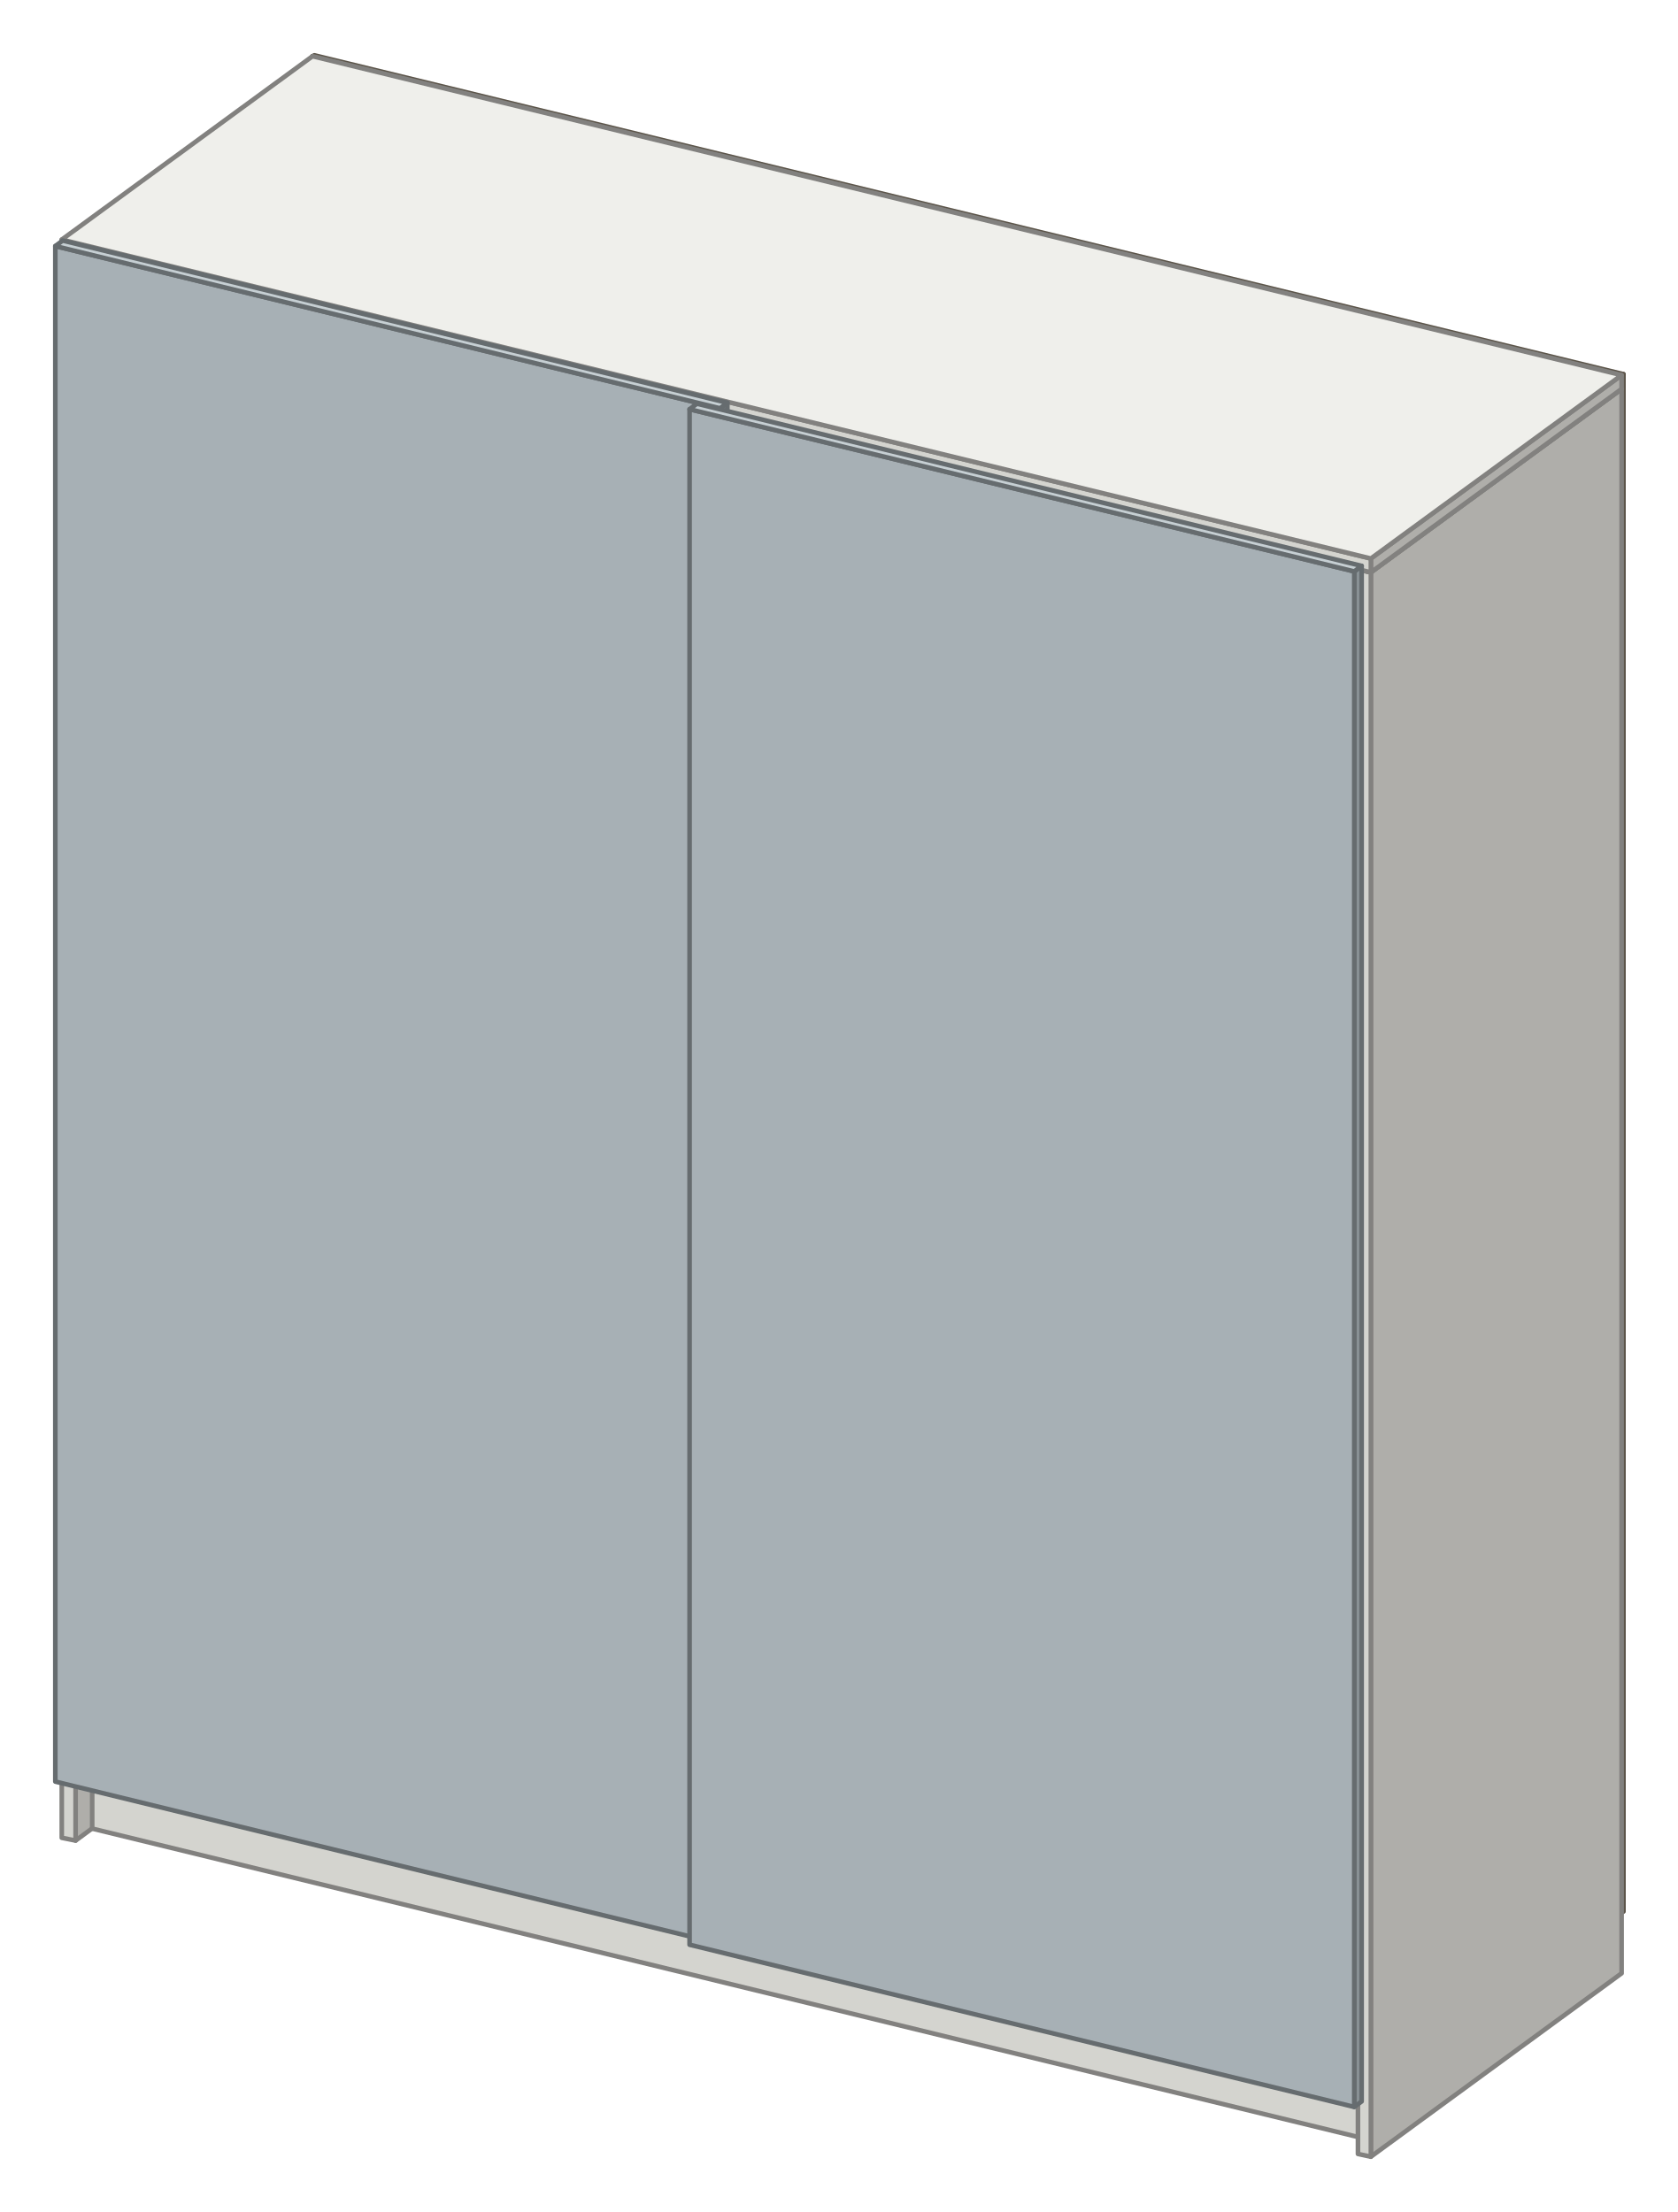
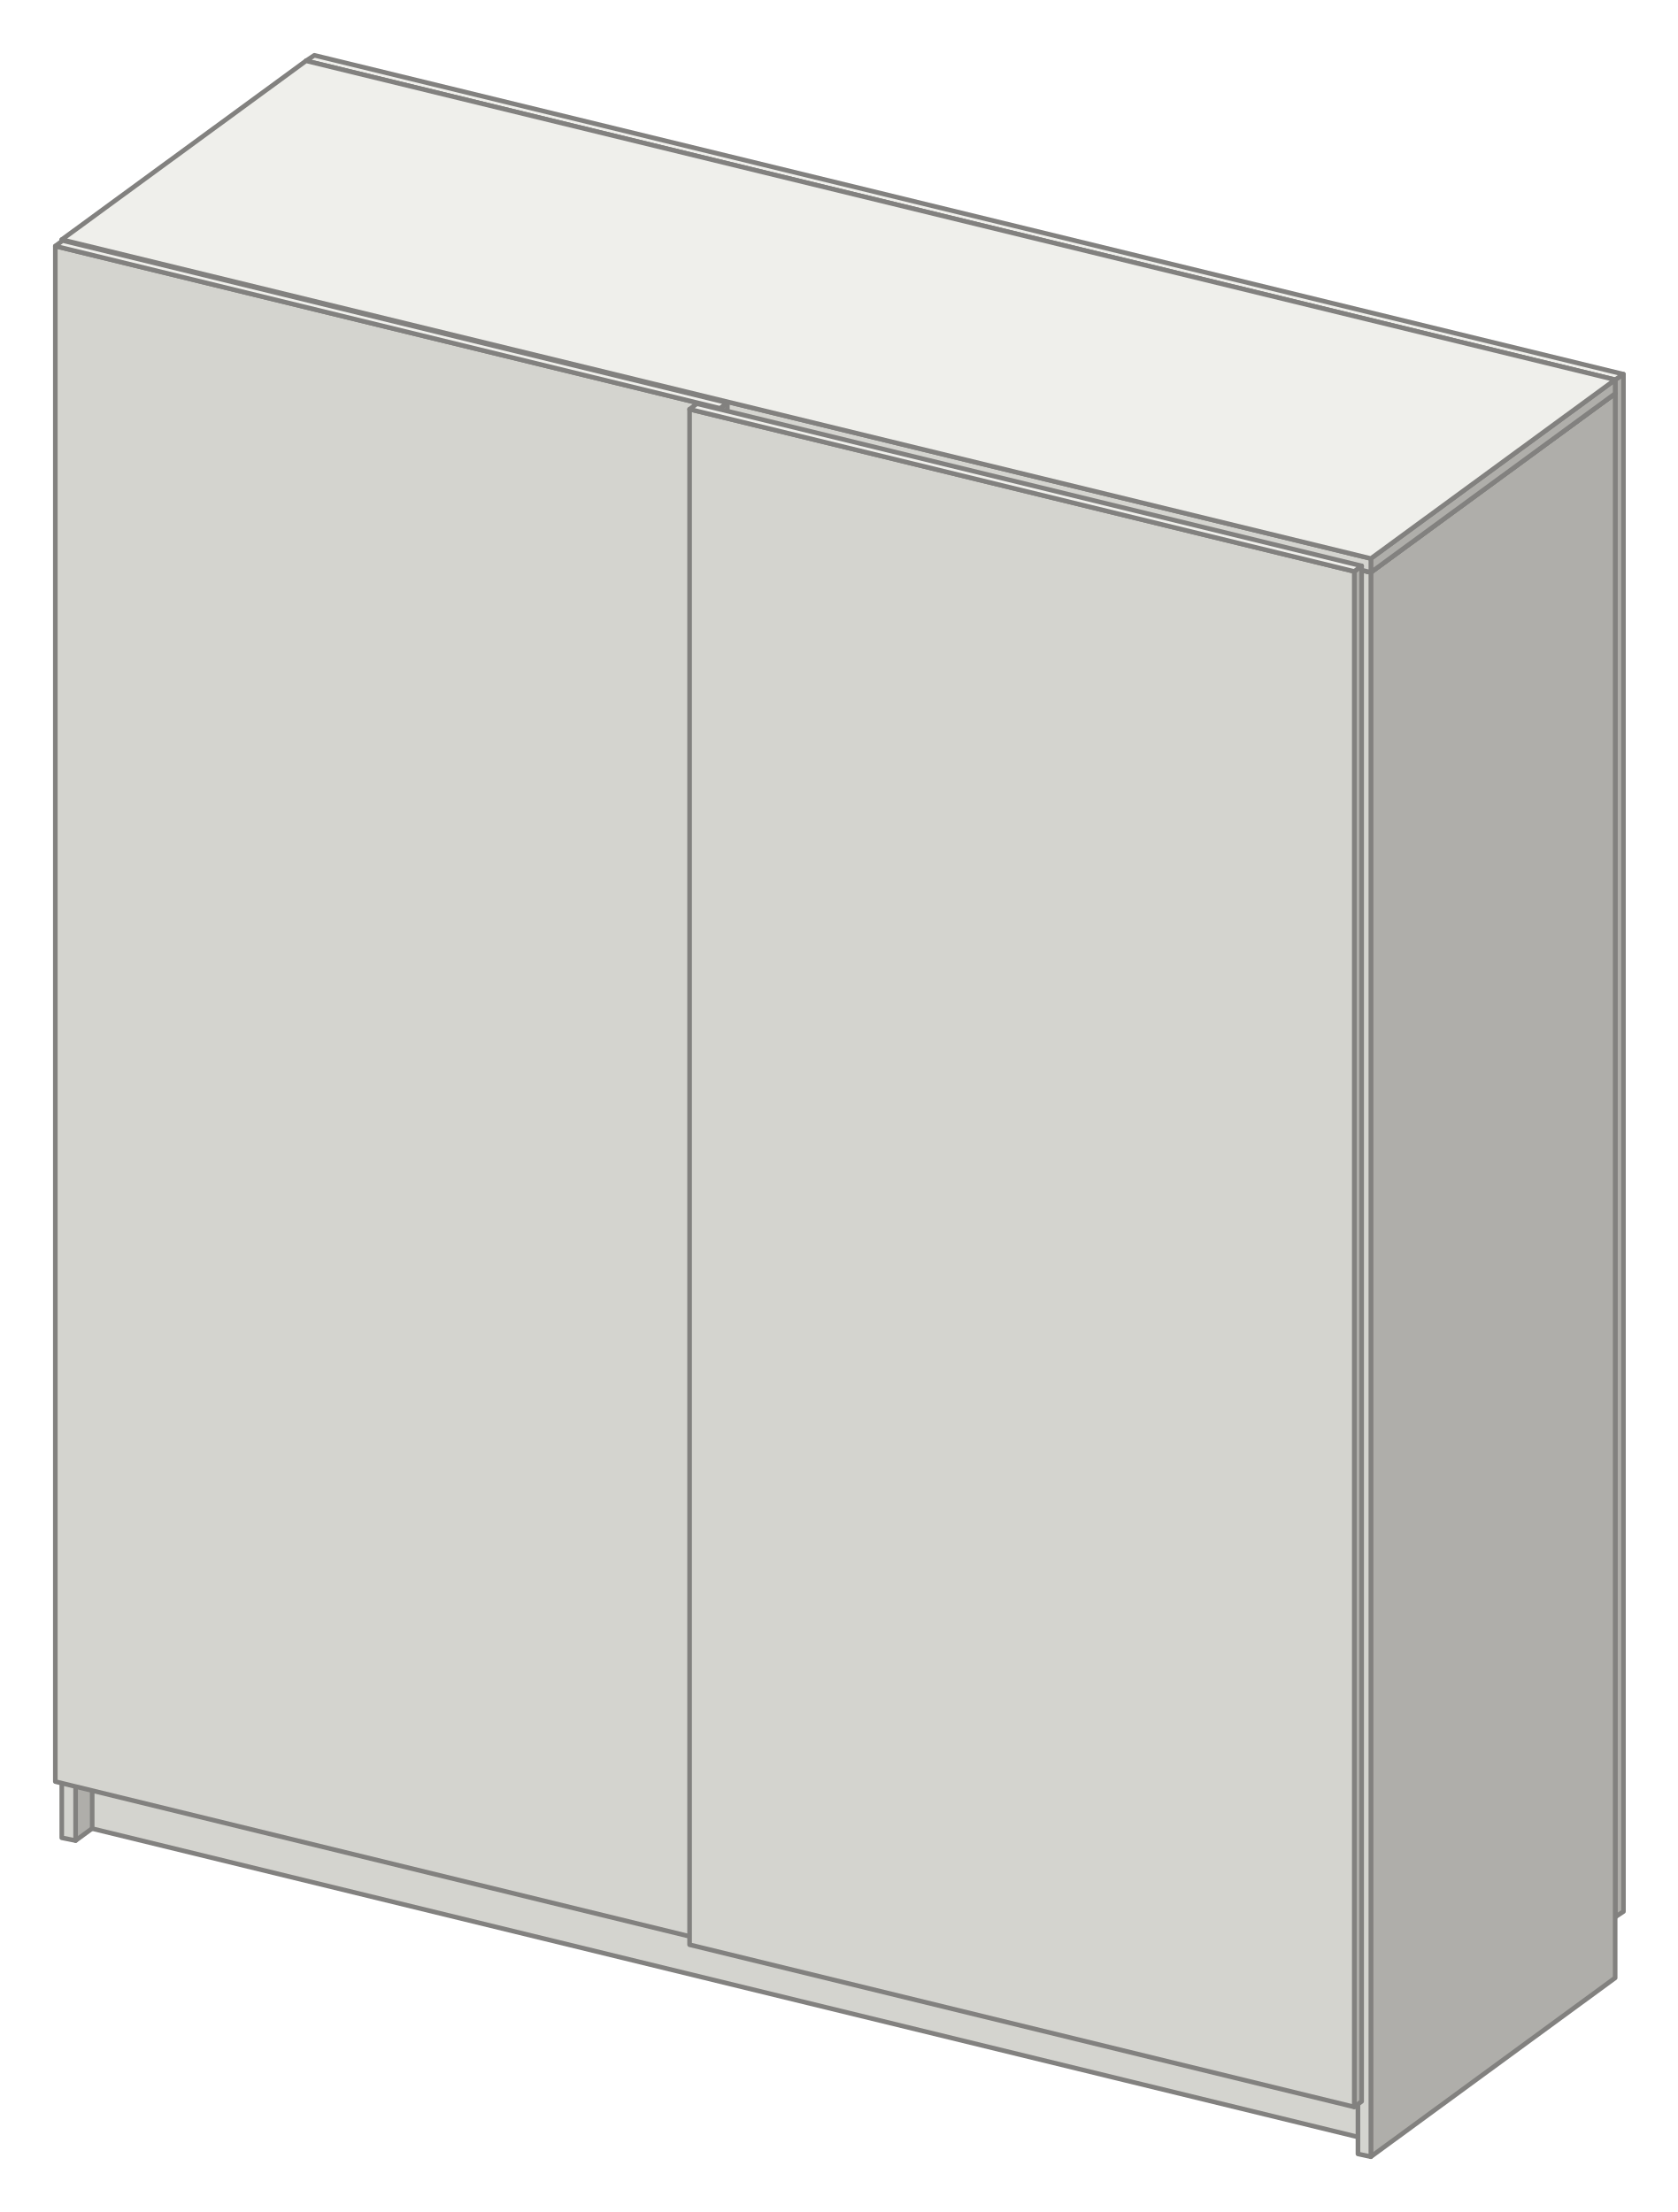
<svg xmlns="http://www.w3.org/2000/svg" viewBox="0 0 182 240" width="182" height="240" stroke-width="0.5" stroke-linejoin="round">
-   <path d="M175.9,207.5L176.1,207.4L176.1,40.6L175.9,40.7Z" fill="#7c7263" stroke="#5c554a" />
-   <path d="M33.9,172.9L175.9,207.5L175.9,40.7L33.9,6.1Z" fill="#978b79" stroke="#5c554a" />
-   <path d="M33.9,6.1L175.9,40.7L176.1,40.6L34.1,6Z" fill="#b8ac9c" stroke="#5c554a" />
-   <path d="M8.2,199.7L35.3,179.8L35.3,7.9L8.2,27.8Z" fill="#afaeaa" stroke="#82817f" />
+   <path d="M175.2,208L176.1,207.4L176.1,40.6L175.2,41.2Z" fill="#afaeaa" stroke="#82817f" />
+   <path d="M33.2,173.4L175.2,208L175.2,41.2L33.2,6.6Z" fill="#d4d4cf" stroke="#82817f" />
+   <path d="M33.2,6.6L175.2,41.2L176.1,40.6L34.1,6Z" fill="#efefeb" stroke="#82817f" />
+   <path d="M8.2,199.7L34.7,180.3L34.7,8.4L8.2,27.8Z" fill="#afaeaa" stroke="#82817f" />
  <path d="M6.7,199.4L8.2,199.7L8.2,27.8L6.7,27.5Z" fill="#d4d4cf" stroke="#82817f" />
-   <path d="M6.7,27.5L8.2,27.8L35.3,7.9L33.9,7.6Z" fill="#efefeb" stroke="#82817f" />
+   <path d="M6.7,27.5L8.2,27.8L34.7,8.4L33.2,8.1Z" fill="#efefeb" stroke="#82817f" />
  <path d="M149.1,232.3L149.9,231.7L149.9,225.1L149.1,225.7Z" fill="#afaeaa" stroke="#82817f" />
  <path d="M10,198.4L149.1,232.3L149.1,225.7L10,191.8Z" fill="#d4d4cf" stroke="#82817f" />
  <path d="M10,191.8L149.1,225.7L149.9,225.1L10.8,191.2Z" fill="#efefeb" stroke="#82817f" />
-   <path d="M147.3,227L174.5,207.1L174.5,205.7L147.3,225.6Z" fill="#afaeaa" stroke="#82817f" />
+   <path d="M147.3,227L173.8,207.6L173.8,206.2L147.3,225.6Z" fill="#afaeaa" stroke="#82817f" />
  <path d="M8.2,193.1L147.3,227L147.3,225.6L8.2,191.6Z" fill="#d4d4cf" stroke="#82817f" />
-   <path d="M8.2,191.6L147.3,225.6L174.5,205.7L35.3,171.7Z" fill="#efefeb" stroke="#82817f" />
-   <path d="M78.4,208.8L105.6,188.9L105.6,25.1L78.4,45Z" fill="#afaeaa" stroke="#82817f" />
+   <path d="M8.2,191.6L147.3,225.6L173.8,206.2L34.7,172.2Z" fill="#efefeb" stroke="#82817f" />
+   <path d="M78.4,208.8L104.9,189.4L104.9,25.6L78.4,45Z" fill="#afaeaa" stroke="#82817f" />
  <path d="M77,208.4L78.4,208.8L78.4,45L77,44.6Z" fill="#d4d4cf" stroke="#82817f" />
-   <path d="M77,44.6L78.4,45L105.6,25.1L104.2,24.7Z" fill="#efefeb" stroke="#82817f" />
-   <path d="M148.2,198.8L174.5,179.6L174.5,178.1L148.2,197.3Z" fill="#afaeaa" stroke="#82817f" />
+   <path d="M77,44.6L78.4,45L104.9,25.6L103.5,25.2Z" fill="#efefeb" stroke="#82817f" />
+   <path d="M148.2,198.8L173.8,180.1L173.8,178.6L148.2,197.3Z" fill="#afaeaa" stroke="#82817f" />
  <path d="M79.4,182L148.2,198.8L148.2,197.3L79.4,180.5Z" fill="#d4d4cf" stroke="#82817f" />
-   <path d="M79.4,180.5L148.2,197.3L174.5,178.1L105.6,161.3Z" fill="#efefeb" stroke="#82817f" />
-   <path d="M148.2,171.2L174.5,152L174.5,150.5L148.2,169.8Z" fill="#afaeaa" stroke="#82817f" />
+   <path d="M79.4,180.5L148.2,197.3L173.8,178.6L104.9,161.8Z" fill="#efefeb" stroke="#82817f" />
+   <path d="M148.2,171.2L173.8,152.5L173.8,151L148.2,169.8Z" fill="#afaeaa" stroke="#82817f" />
  <path d="M79.4,154.4L148.2,171.2L148.2,169.8L79.4,153Z" fill="#d4d4cf" stroke="#82817f" />
-   <path d="M79.4,153L148.2,169.8L174.5,150.5L105.6,133.7Z" fill="#efefeb" stroke="#82817f" />
-   <path d="M148.2,143.7L174.5,124.4L174.5,122.9L148.2,142.2Z" fill="#afaeaa" stroke="#82817f" />
+   <path d="M79.4,153L148.2,169.8L173.8,151L104.9,134.2Z" fill="#efefeb" stroke="#82817f" />
+   <path d="M148.2,143.7L173.8,124.9L173.8,123.4L148.2,142.2Z" fill="#afaeaa" stroke="#82817f" />
  <path d="M79.4,126.9L148.2,143.7L148.2,142.2L79.4,125.4Z" fill="#d4d4cf" stroke="#82817f" />
-   <path d="M79.4,125.4L148.2,142.2L174.5,122.9L105.6,106.1Z" fill="#efefeb" stroke="#82817f" />
-   <path d="M148.2,116.1L174.5,96.9L174.5,95.4L148.2,114.6Z" fill="#afaeaa" stroke="#82817f" />
+   <path d="M79.4,125.4L148.2,142.2L173.8,123.4L104.9,106.6Z" fill="#efefeb" stroke="#82817f" />
+   <path d="M148.2,116.1L173.8,97.4L173.8,95.9L148.2,114.6Z" fill="#afaeaa" stroke="#82817f" />
  <path d="M79.4,99.3L148.2,116.1L148.2,114.6L79.4,97.8Z" fill="#d4d4cf" stroke="#82817f" />
-   <path d="M79.4,97.8L148.2,114.6L174.5,95.4L105.6,78.6Z" fill="#efefeb" stroke="#82817f" />
-   <path d="M148.2,88.6L174.5,69.4L174.5,67.9L148.2,87.1Z" fill="#afaeaa" stroke="#82817f" />
+   <path d="M79.4,97.8L148.2,114.6L173.8,95.9L104.9,79.1Z" fill="#efefeb" stroke="#82817f" />
+   <path d="M148.2,88.6L173.8,69.9L173.8,68.4L148.2,87.1Z" fill="#afaeaa" stroke="#82817f" />
  <path d="M79.4,71.8L148.2,88.6L148.2,87.1L79.4,70.3Z" fill="#d4d4cf" stroke="#82817f" />
-   <path d="M79.4,70.3L148.2,87.1L174.5,67.9L105.6,51.1Z" fill="#efefeb" stroke="#82817f" />
-   <path d="M148.7,234L175.9,214.1L175.9,42.2L148.7,62.1Z" fill="#afaeaa" stroke="#82817f" />
+   <path d="M79.4,70.3L148.2,87.1L173.8,68.4L104.9,51.6Z" fill="#efefeb" stroke="#82817f" />
+   <path d="M148.7,234L175.2,214.6L175.2,42.7L148.7,62.1Z" fill="#afaeaa" stroke="#82817f" />
  <path d="M147.3,233.7L148.7,234L148.7,62.1L147.3,61.8Z" fill="#d4d4cf" stroke="#82817f" />
-   <path d="M147.3,61.8L148.7,62.1L175.9,42.2L174.5,41.9Z" fill="#efefeb" stroke="#82817f" />
-   <path d="M148.7,62.1L175.9,42.2L175.9,40.7L148.7,60.6Z" fill="#afaeaa" stroke="#82817f" />
+   <path d="M147.3,61.8L148.7,62.1L175.2,42.7L173.8,42.4Z" fill="#efefeb" stroke="#82817f" />
+   <path d="M148.7,62.1L175.2,42.7L175.2,41.2L148.7,60.6Z" fill="#afaeaa" stroke="#82817f" />
  <path d="M6.7,27.5L148.7,62.1L148.7,60.6L6.7,26Z" fill="#d4d4cf" stroke="#82817f" />
-   <path d="M6.7,26L148.7,60.6L175.9,40.7L33.9,6.1Z" fill="#efefeb" stroke="#82817f" />
-   <path d="M78.1,210.9L78.9,210.3L78.9,43.7L78.1,44.3Z" fill="#899195" stroke="#666c6f" />
-   <path d="M6,193.3L78.1,210.9L78.1,44.3L6,26.7Z" fill="#a7b0b5" stroke="#666c6f" />
-   <path d="M6,26.7L78.1,44.3L78.9,43.7L6.8,26.1Z" fill="#c6cfd3" stroke="#666c6f" />
-   <path d="M146.9,228.6L147.7,228L147.7,61.4L146.9,62Z" fill="#899195" stroke="#666c6f" />
-   <path d="M74.8,211L146.9,228.6L146.9,62L74.8,44.4Z" fill="#a7b0b5" stroke="#666c6f" />
-   <path d="M74.8,44.4L146.9,62L147.7,61.4L75.6,43.8Z" fill="#c6cfd3" stroke="#666c6f" />
+   <path d="M6.7,26L148.7,60.6L175.2,41.2L33.2,6.6Z" fill="#efefeb" stroke="#82817f" />
+   <path d="M78.1,210.9L78.9,210.3L78.9,43.7L78.1,44.3Z" fill="#afaeaa" stroke="#82817f" />
+   <path d="M6,193.3L78.1,210.9L78.1,44.3L6,26.7Z" fill="#d4d4cf" stroke="#82817f" />
+   <path d="M6,26.7L78.1,44.3L78.9,43.7L6.8,26.1Z" fill="#efefeb" stroke="#82817f" />
+   <path d="M146.9,228.6L147.7,228L147.7,61.4L146.9,62Z" fill="#afaeaa" stroke="#82817f" />
+   <path d="M74.8,211L146.9,228.6L146.9,62L74.8,44.4Z" fill="#d4d4cf" stroke="#82817f" />
+   <path d="M74.8,44.4L146.9,62L147.7,61.4L75.6,43.8Z" fill="#efefeb" stroke="#82817f" />
</svg>
